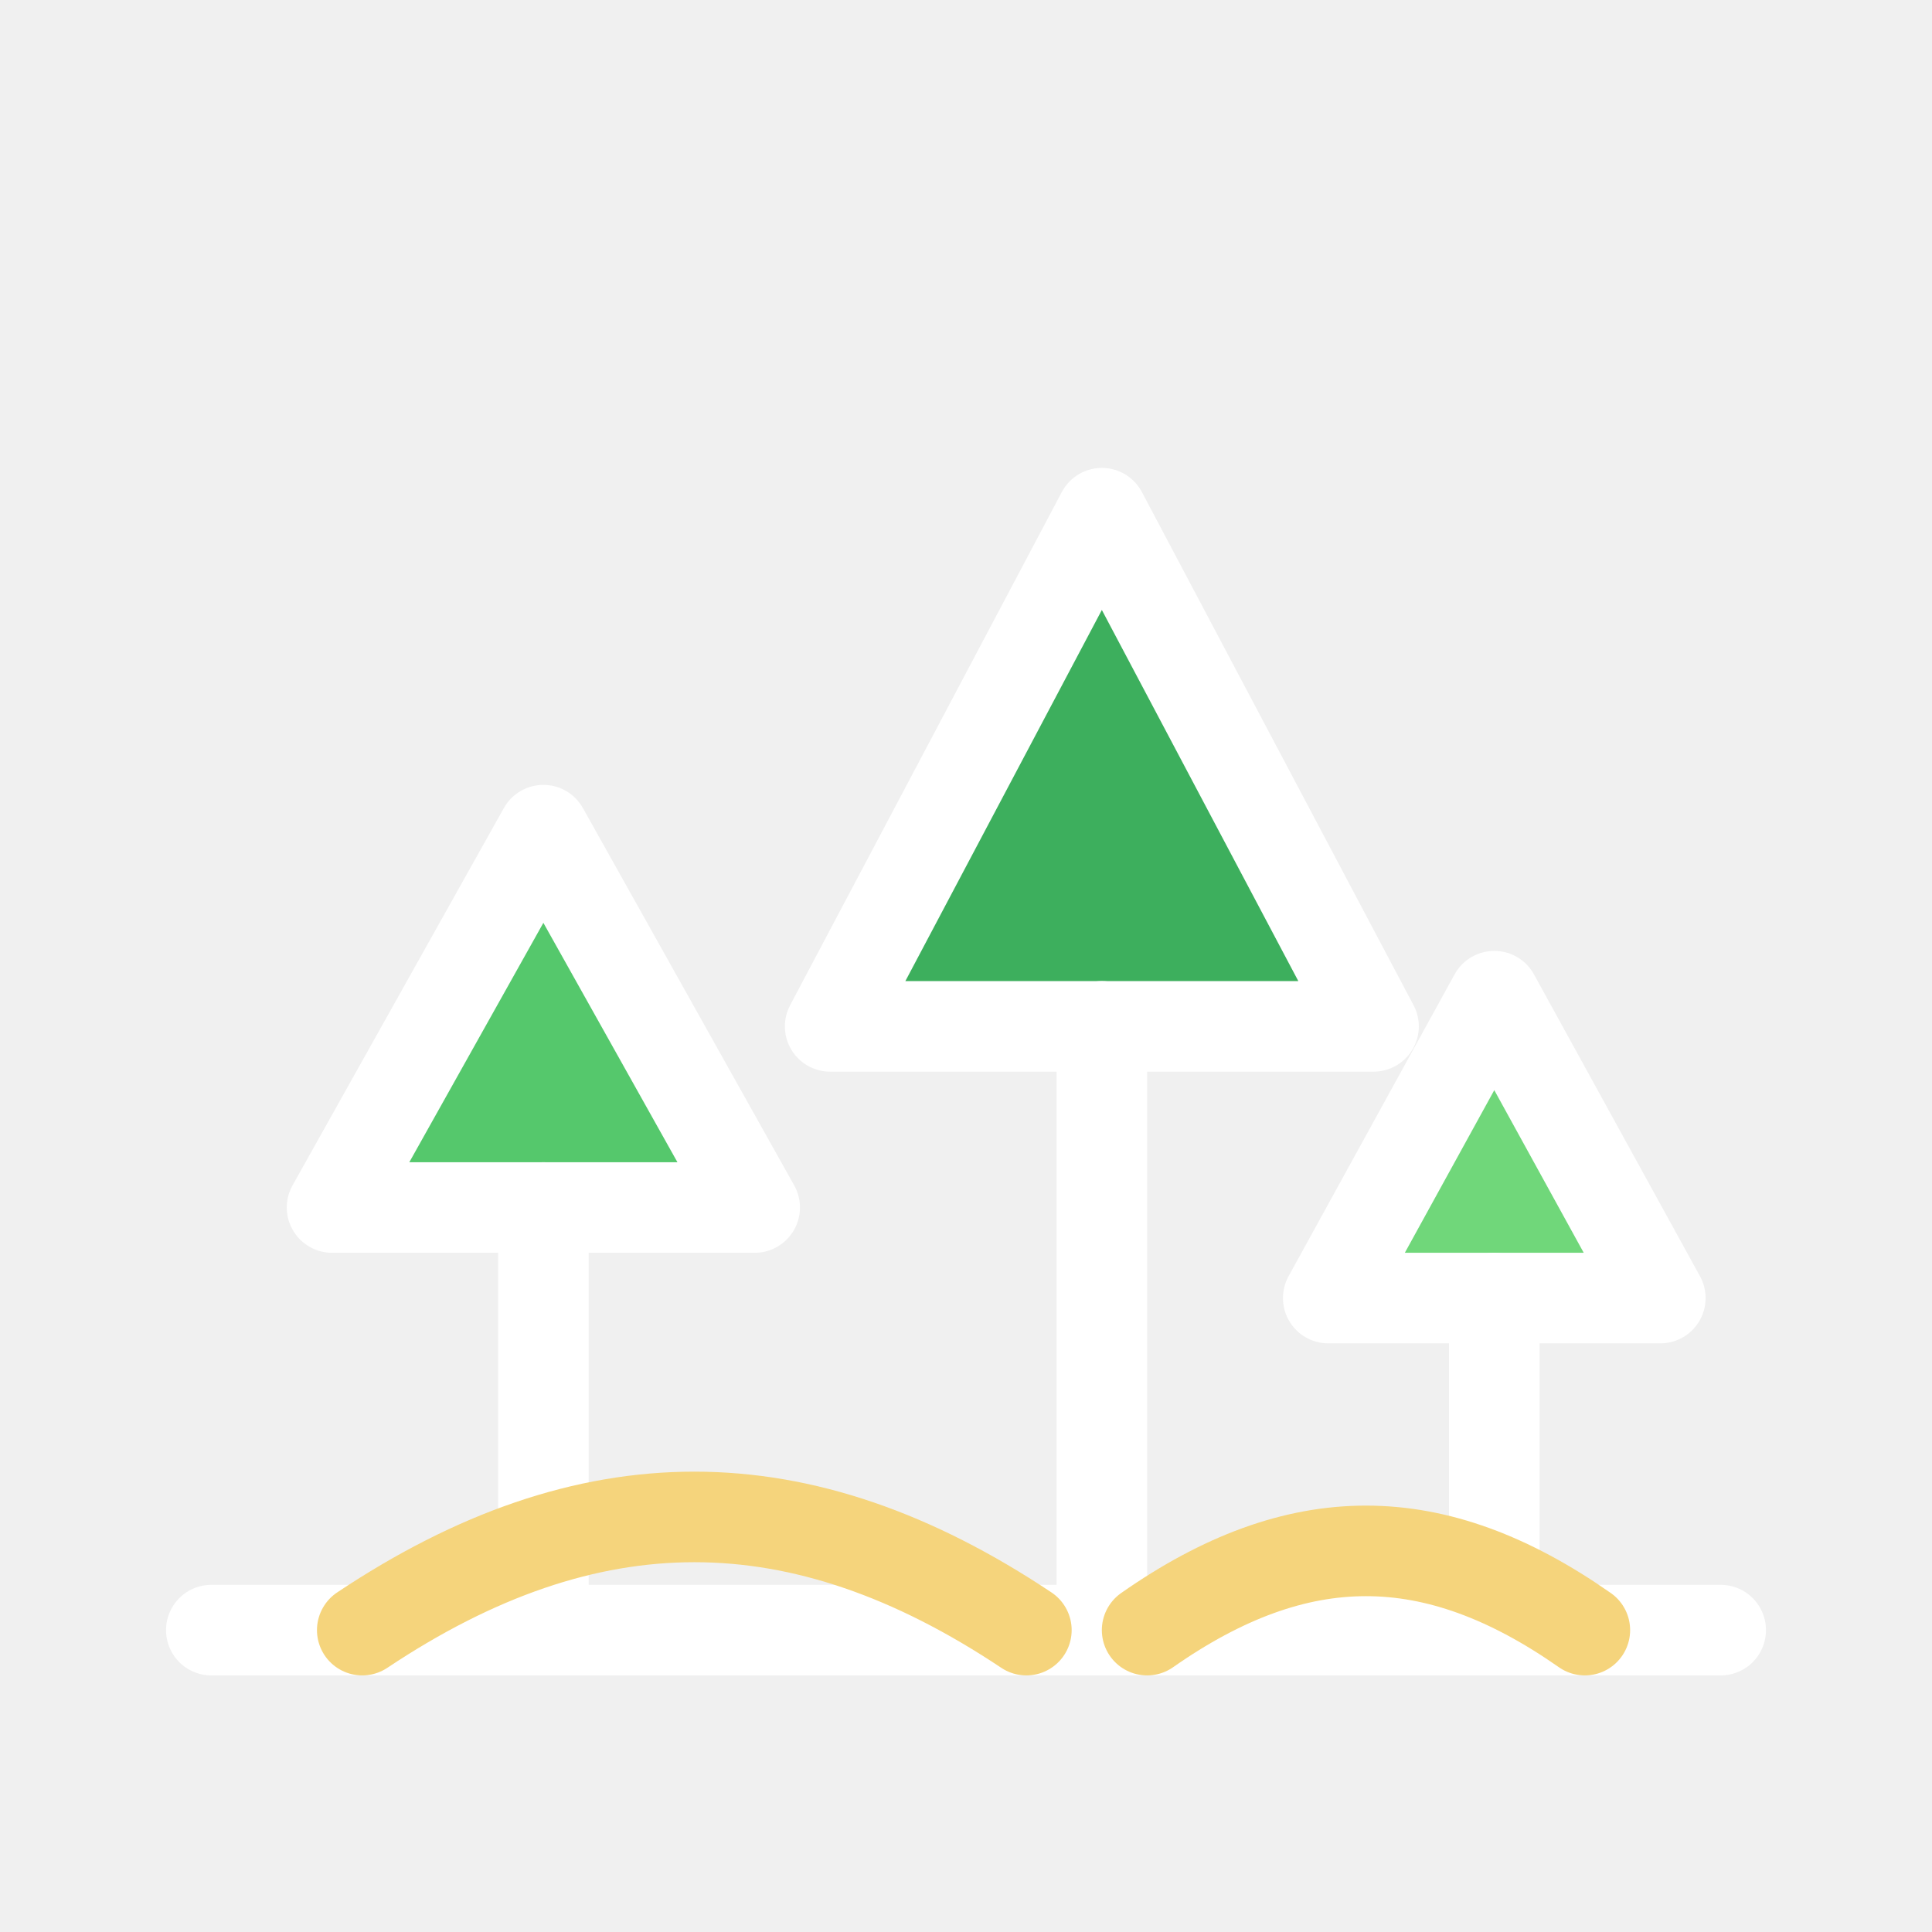
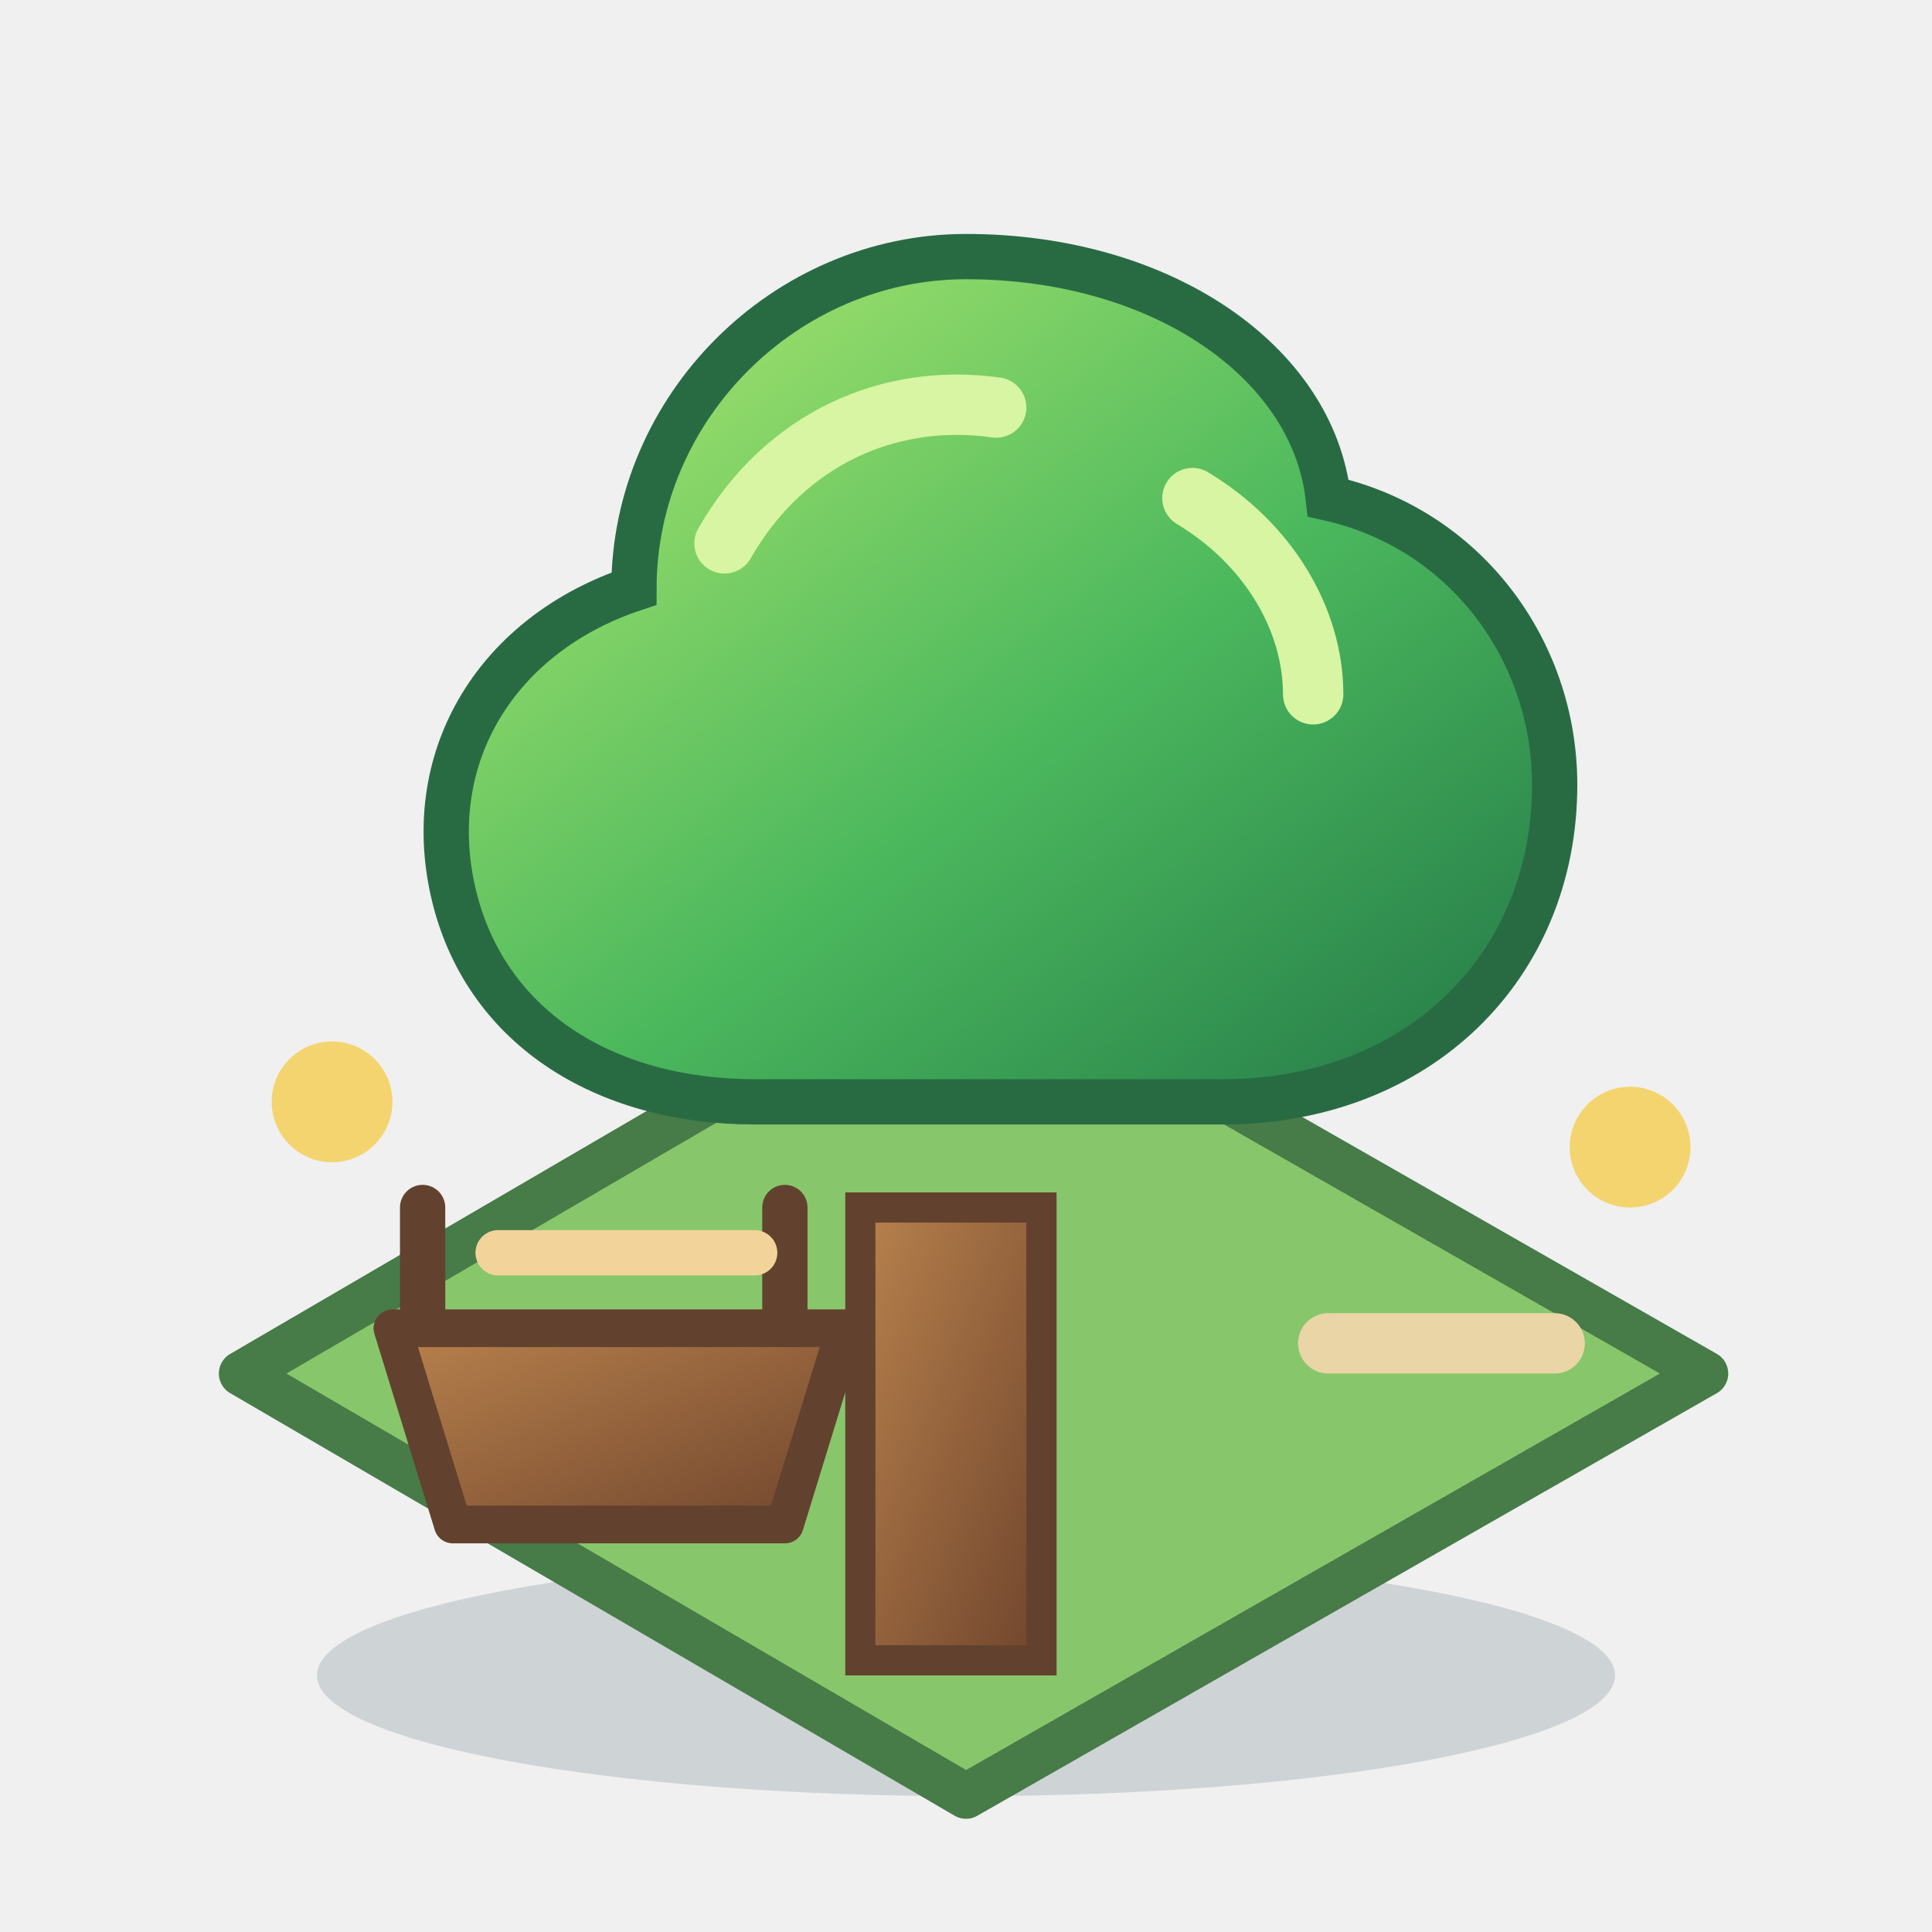
<svg xmlns="http://www.w3.org/2000/svg" width="128" height="128" viewBox="0 0 128 128">
-   <g stroke="#FFFFFF" stroke-width="6" stroke-linejoin="round" stroke-linecap="round">
-     <path d="M14 108h100" fill="none" />
-     <path d="M22 80l14-25 14 25z" fill="#55C86C" />
-     <path d="M36 80v28" fill="none" />
-     <path d="M55 68l18-34 18 34z" fill="#3DAF5D" />
-     <path d="M73 68v40" fill="none" />
-     <path d="M88 86l11-20 11 20z" fill="#70D77A" />
-     <path d="M99 86v22" fill="none" />
-     <path d="M24 108c15-10 29-10 44 0M76 108c10-7 19-7 29 0" fill="none" stroke="#F5D47C" />
-   </g>
+   <defs>
+     <linearGradient id="crown" x1="0" y1="0" x2="1" y2="1">
+       <stop stop-color="#B7EC70" />
+       <stop offset=".55" stop-color="#4BB85D" />
+       <stop offset="1" stop-color="#217647" />
+     </linearGradient>
+     <linearGradient id="wood" x1="0" y1="0" x2="1" y2="1">
+       <stop stop-color="#B9824D" />
+       <stop offset="1" stop-color="#70452D" />
+     </linearGradient>
+   </defs>
+   <ellipse cx="64" cy="111" rx="43" ry="8" fill="#18384A" opacity=".16" />
+   <path d="m16 91 48-28 49 28-49 28z" fill="#88C66B" stroke="#477B48" stroke-width="3" stroke-linejoin="round" />
+   <path d="M57 80h12v30H57z" fill="url(#wood)" stroke="#62422E" stroke-width="2" />
+   <path d="M64 17c-12 0-22 10-22 22-9 3-14 11-12 20 2 9 10 14 20 14h31c13 0 22-9 22-21 0-9-6-17-15-19-1-9-11-16-24-16z" fill="url(#crown)" stroke="#286B43" stroke-width="3" />
+   <path d="M48 36c4-7 11-10 18-9M79 33c5 3 8 8 8 13" fill="none" stroke="#D7F5A2" stroke-width="4" stroke-linecap="round" />
+   <path d="M26 88h30l-4 13H30z" fill="url(#wood)" stroke="#62422E" stroke-width="2.5" stroke-linejoin="round" />
+   <path d="M28 87v-7m24 7v-7" stroke="#62422E" stroke-width="3" stroke-linecap="round" />
+   <path d="M33 83h17" stroke="#F2D49A" stroke-width="3" stroke-linecap="round" />
+   <path d="M88 89h15" stroke="#E9D5A5" stroke-width="4" stroke-linecap="round" />
+   <circle cx="22" cy="73" r="4" fill="#F4D46F" />
+   <circle cx="108" cy="76" r="4" fill="#F4D46F" />
</svg>
